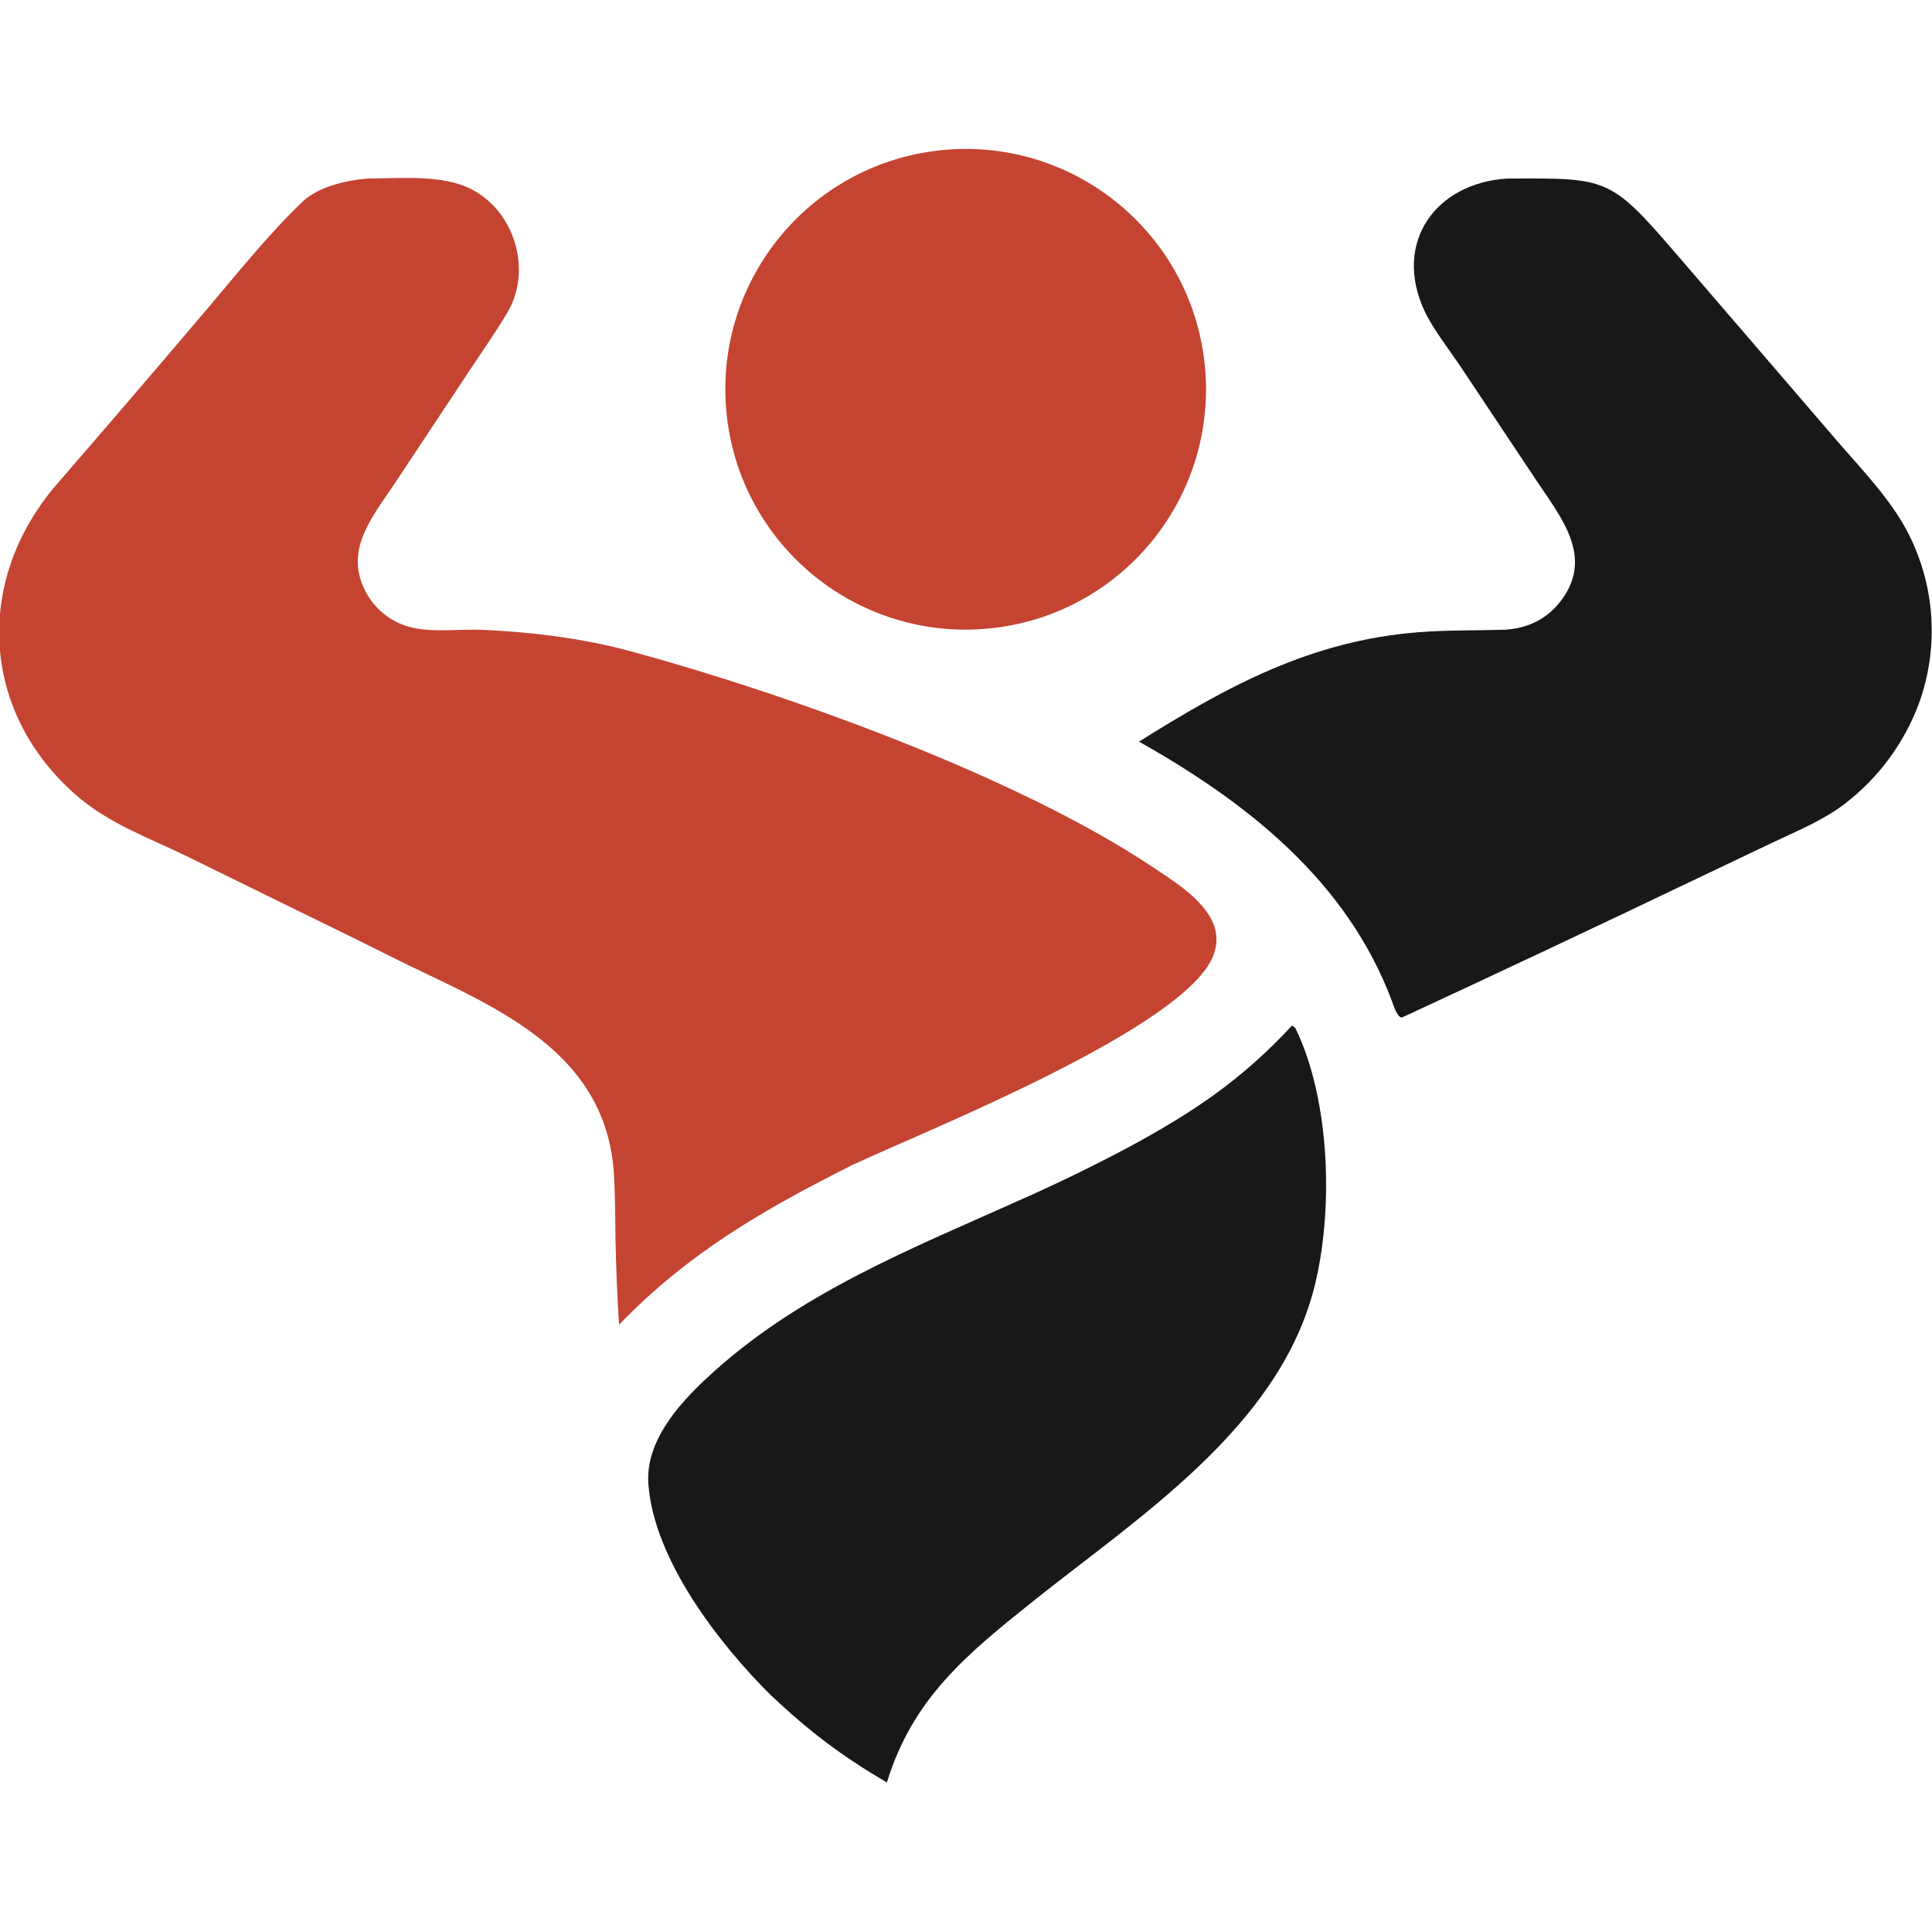
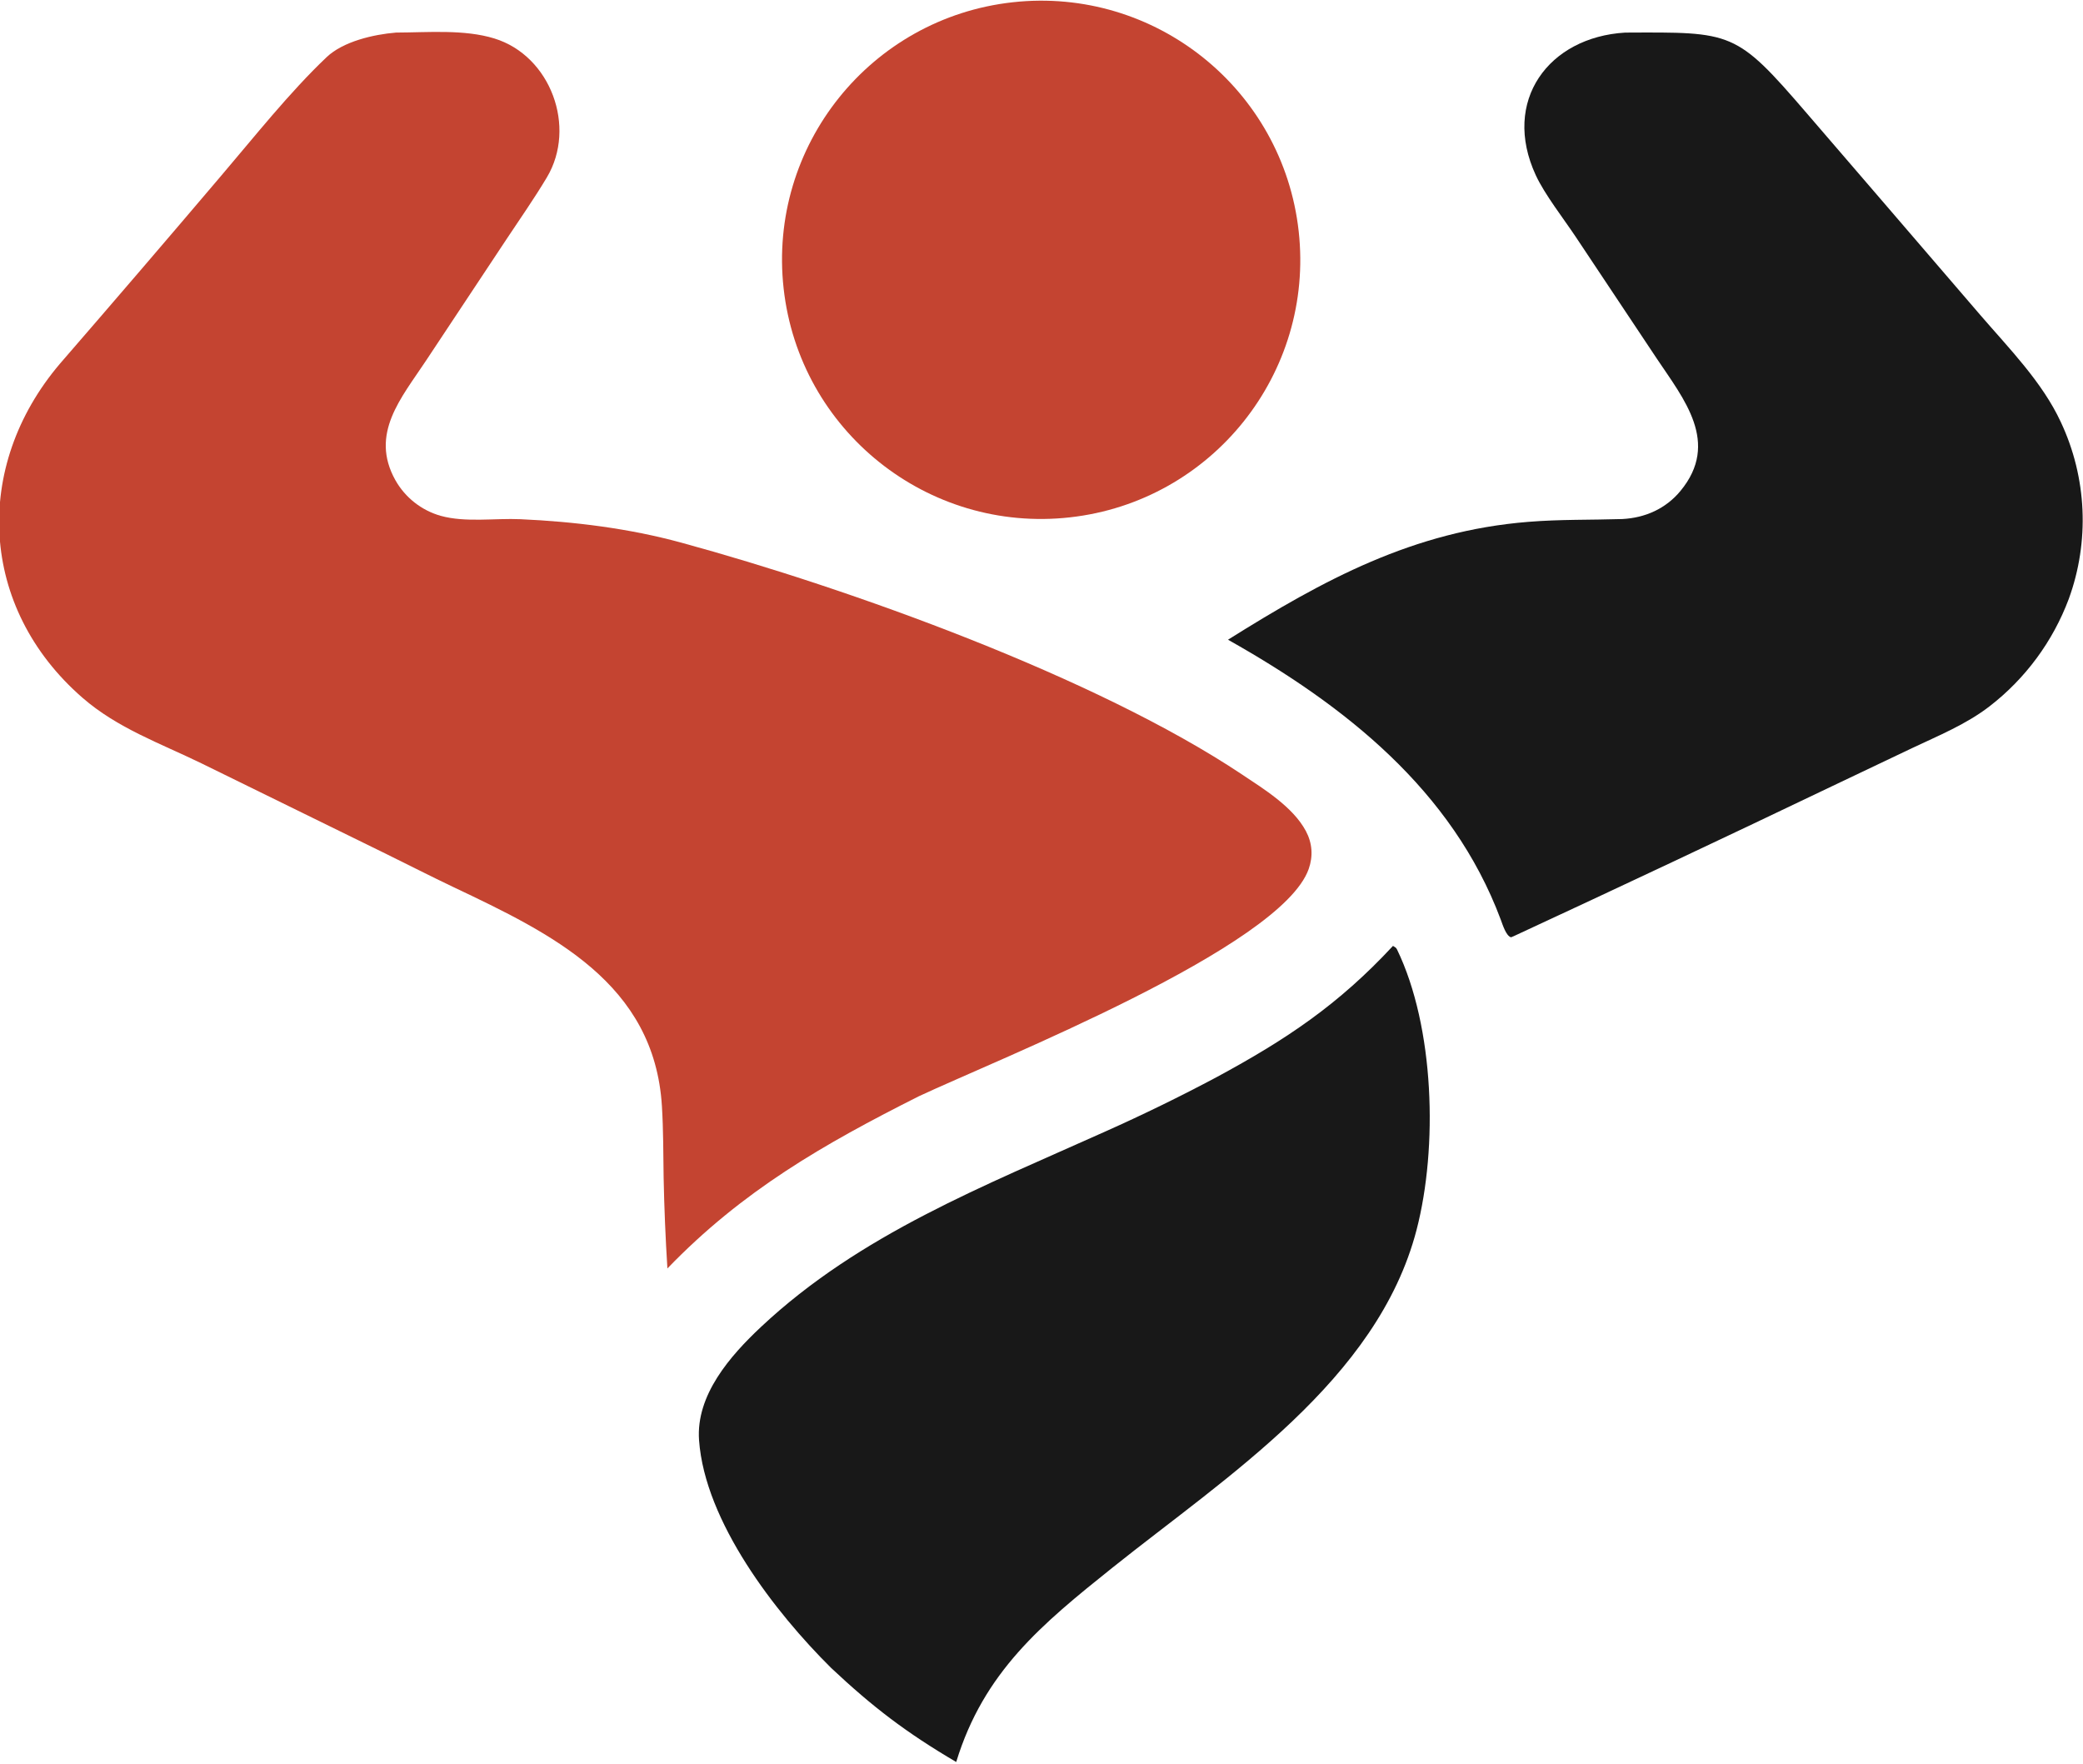
- <svg xmlns="http://www.w3.org/2000/svg" viewBox="0 -57.5 749 749" fill="none">
+ <svg xmlns="http://www.w3.org/2000/svg" width="749" height="634" viewBox="0 0 749 634" fill="none">
  <path d="M142.407 11.713C153.84 11.676 166.927 10.485 177.791 13.841C198.019 20.088 207.432 45.69 196.65 63.769C192.16 71.298 187.028 78.622 182.152 85.972L153.112 129.782C144.298 143.087 132.887 155.987 142.159 172.632C145.691 178.897 151.555 183.512 158.474 185.472C167.41 187.95 177.933 186.266 187.178 186.683C206.578 187.558 226.175 189.982 244.94 195.1C305.929 211.736 394.163 243.529 446.491 278.389C454.457 283.696 464.915 290.12 469.55 298.777C471.871 303.113 472.214 307.797 470.585 312.432C460.659 340.666 358.234 381.09 330.376 394.175C296.153 411.399 267.024 428.054 239.984 456.073C239.295 445.162 238.841 434.238 238.623 423.314C238.497 414.693 238.535 406.28 238.011 397.726C235.298 353.457 198.326 335.706 163.101 318.984C155.016 315.145 146.864 310.969 138.857 307.032L72.436 274.463C57.559 267.221 42.243 261.845 29.629 250.859C-7.548 218.483 -9.96 167.808 21.579 130.744C40.992 108.347 60.289 85.851 79.472 63.257C91.437 49.234 104.105 33.21 117.441 20.556C123.411 14.891 134.294 12.384 142.407 11.713Z" fill="#C44431" />
  <path d="M584.388 11.72C623.079 11.557 624.096 10.994 649.745 40.81L676.093 71.415L712.066 113.262C722.401 125.27 734.354 137.35 741.034 151.775C750.414 171.744 751.437 194.633 743.881 215.361C738.162 230.626 728.298 243.993 715.397 253.959C707.008 260.421 697.089 264.473 687.61 268.957L658.783 282.675C620.71 300.899 582.52 318.886 544.221 336.643L543.339 337.004C541.557 336.539 540.32 332.479 539.616 330.599C522.202 284.06 483.505 253.609 441.562 230.013C476.034 208.41 508.187 190.95 549.536 187.635C561.114 186.706 571.756 186.98 583.316 186.625C591.552 186.201 598.979 182.919 604.269 176.507C618.585 159.161 605.451 143.461 595.74 128.923L566.631 85.21C562.259 78.638 555.432 69.915 552.236 63.008C539.861 36.276 556.834 13.342 584.388 11.72Z" fill="#181818" />
  <path d="M500.888 340.096C501.61 340.58 501.978 340.653 502.333 341.376C515.816 369.236 517.077 412.532 509.362 442.216C495.298 496.313 440.986 530.878 399.937 563.722C374.643 583.953 353.735 601.134 343.832 633.531C325.957 623.036 313.784 613.754 298.832 599.689C278.725 579.74 253.481 547.165 251.363 517.836C250.192 501.622 262.526 487.521 273.673 477.069C309.196 443.759 353.869 426.443 397.488 406.819C411.008 400.788 424.313 394.291 437.38 387.342C462.564 373.736 481.306 361.215 500.888 340.096Z" fill="#181818" />
  <path d="M364.172 0.81C415.294 -4.821 461.308 32.033 466.978 83.147C472.648 134.263 435.831 180.305 384.721 186.016C333.554 191.734 287.448 154.867 281.771 103.694C276.094 52.522 312.998 6.446 364.172 0.81Z" fill="#C44431" />
</svg>
